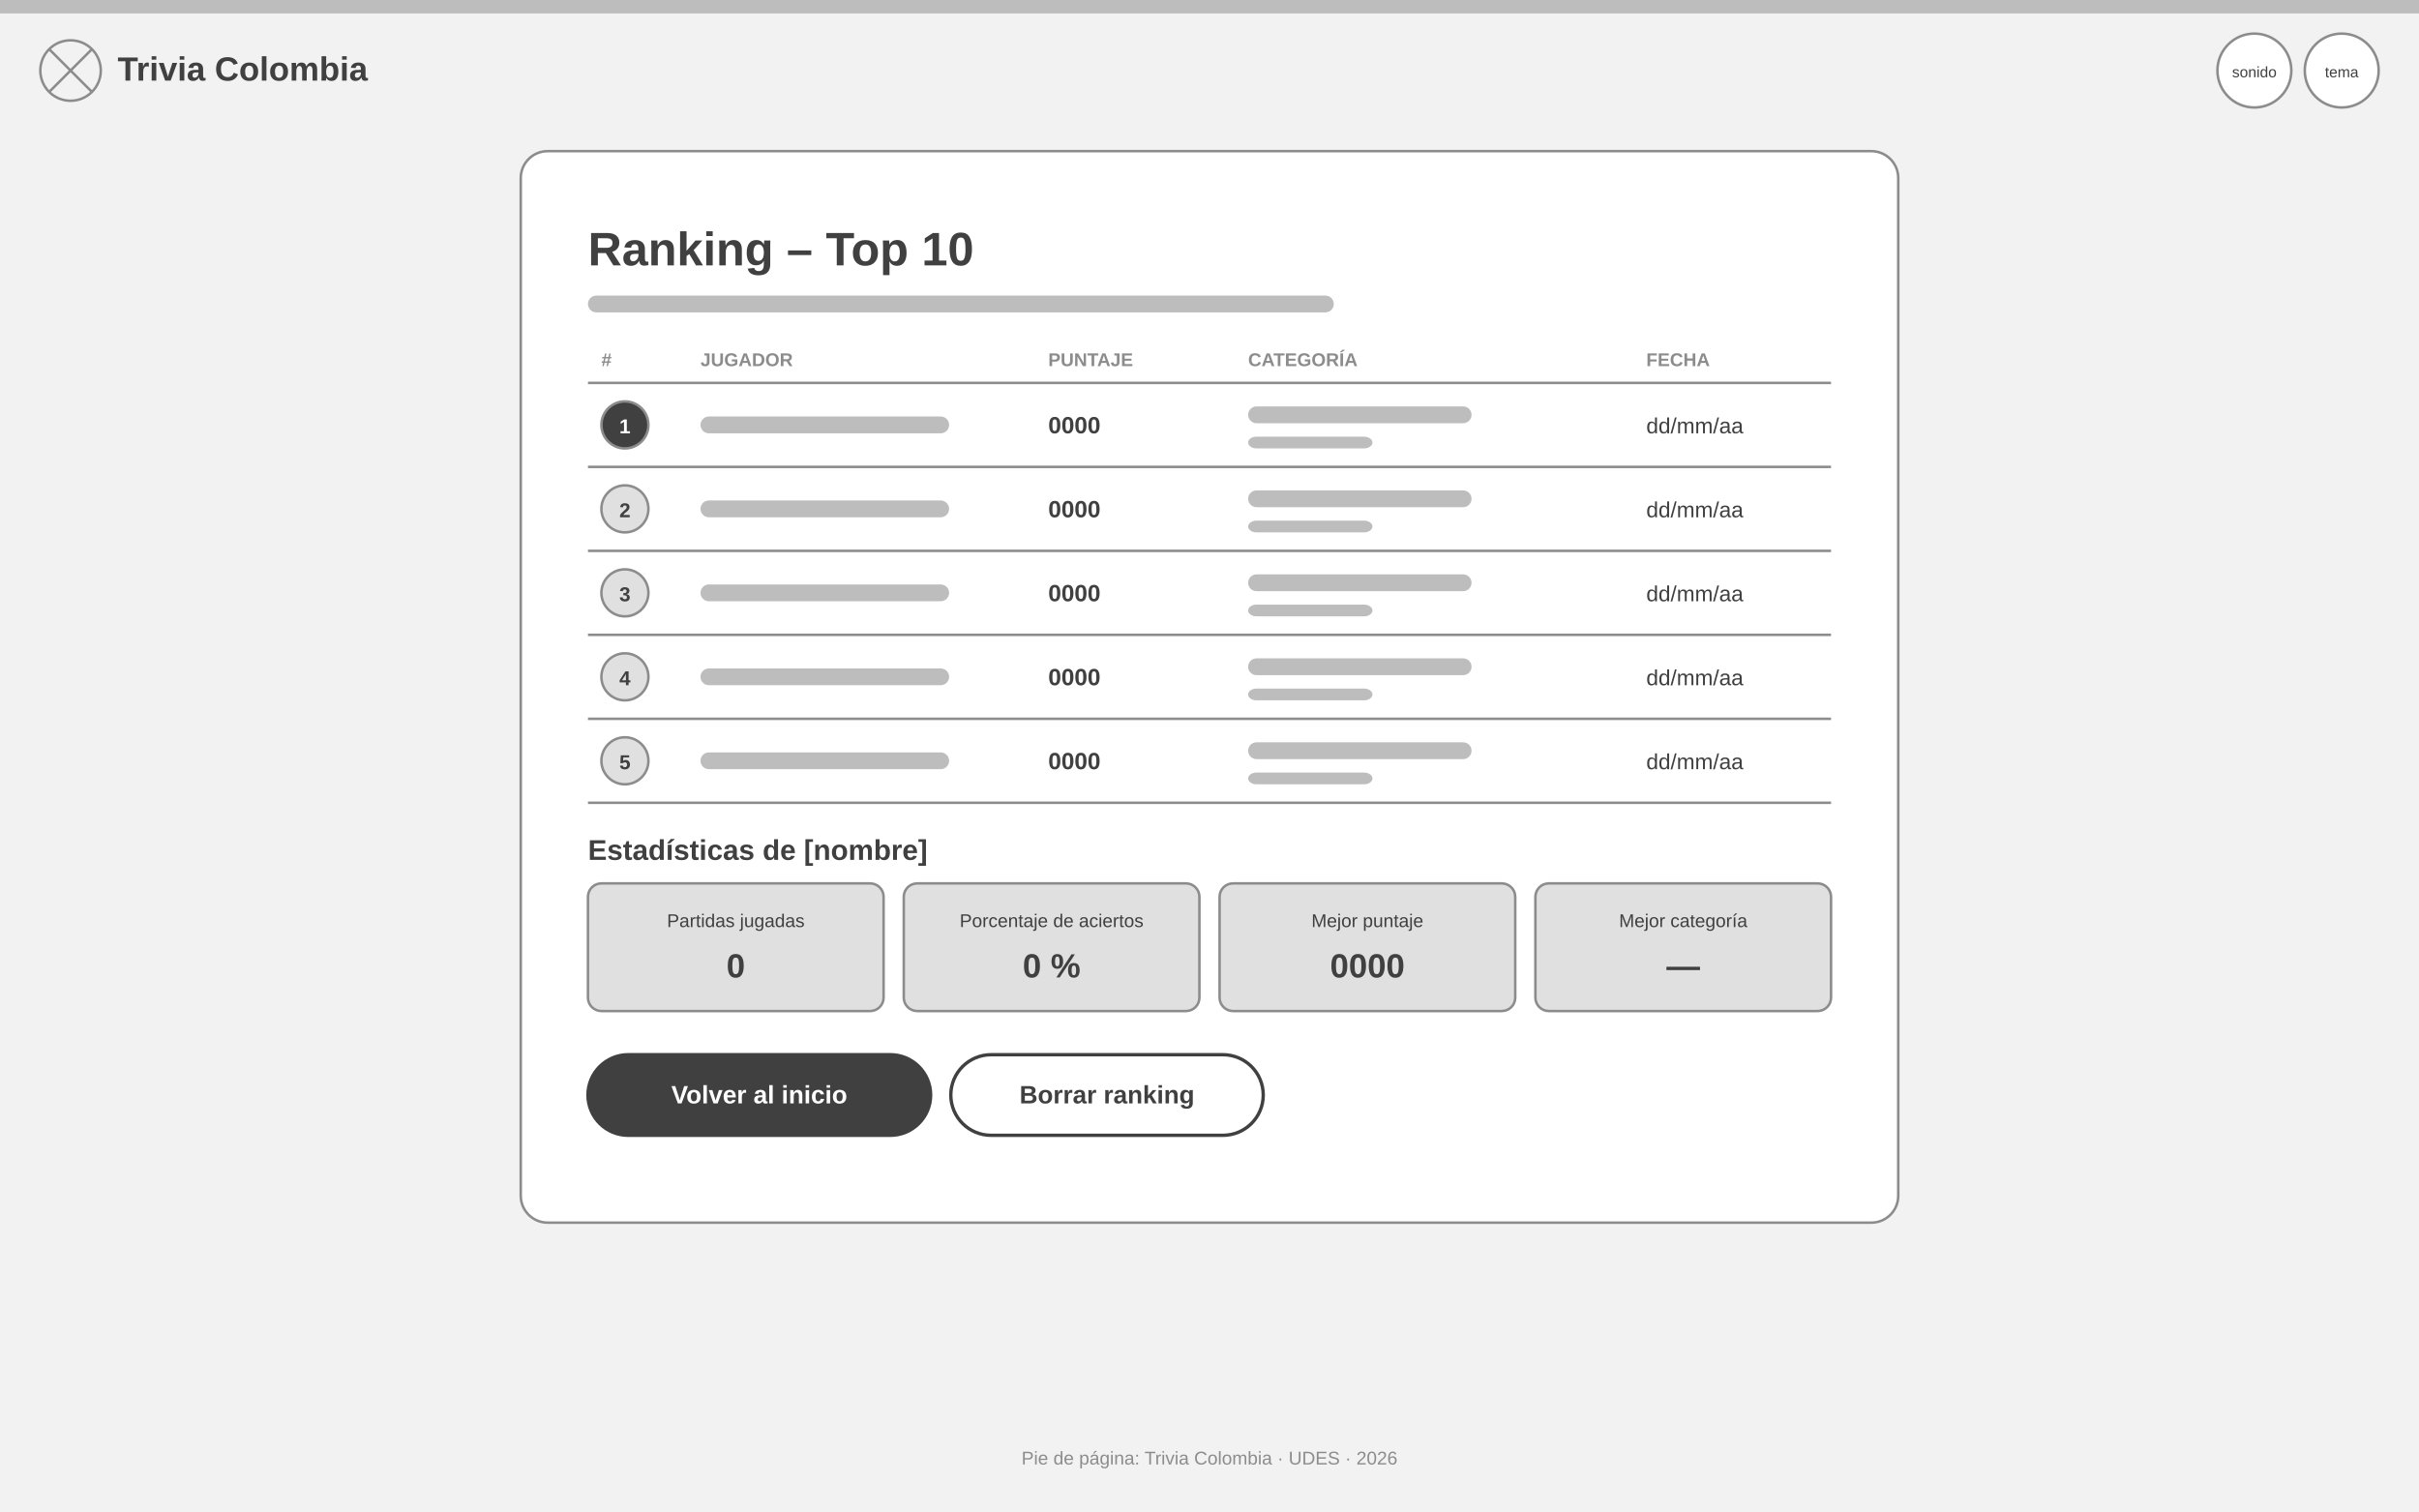
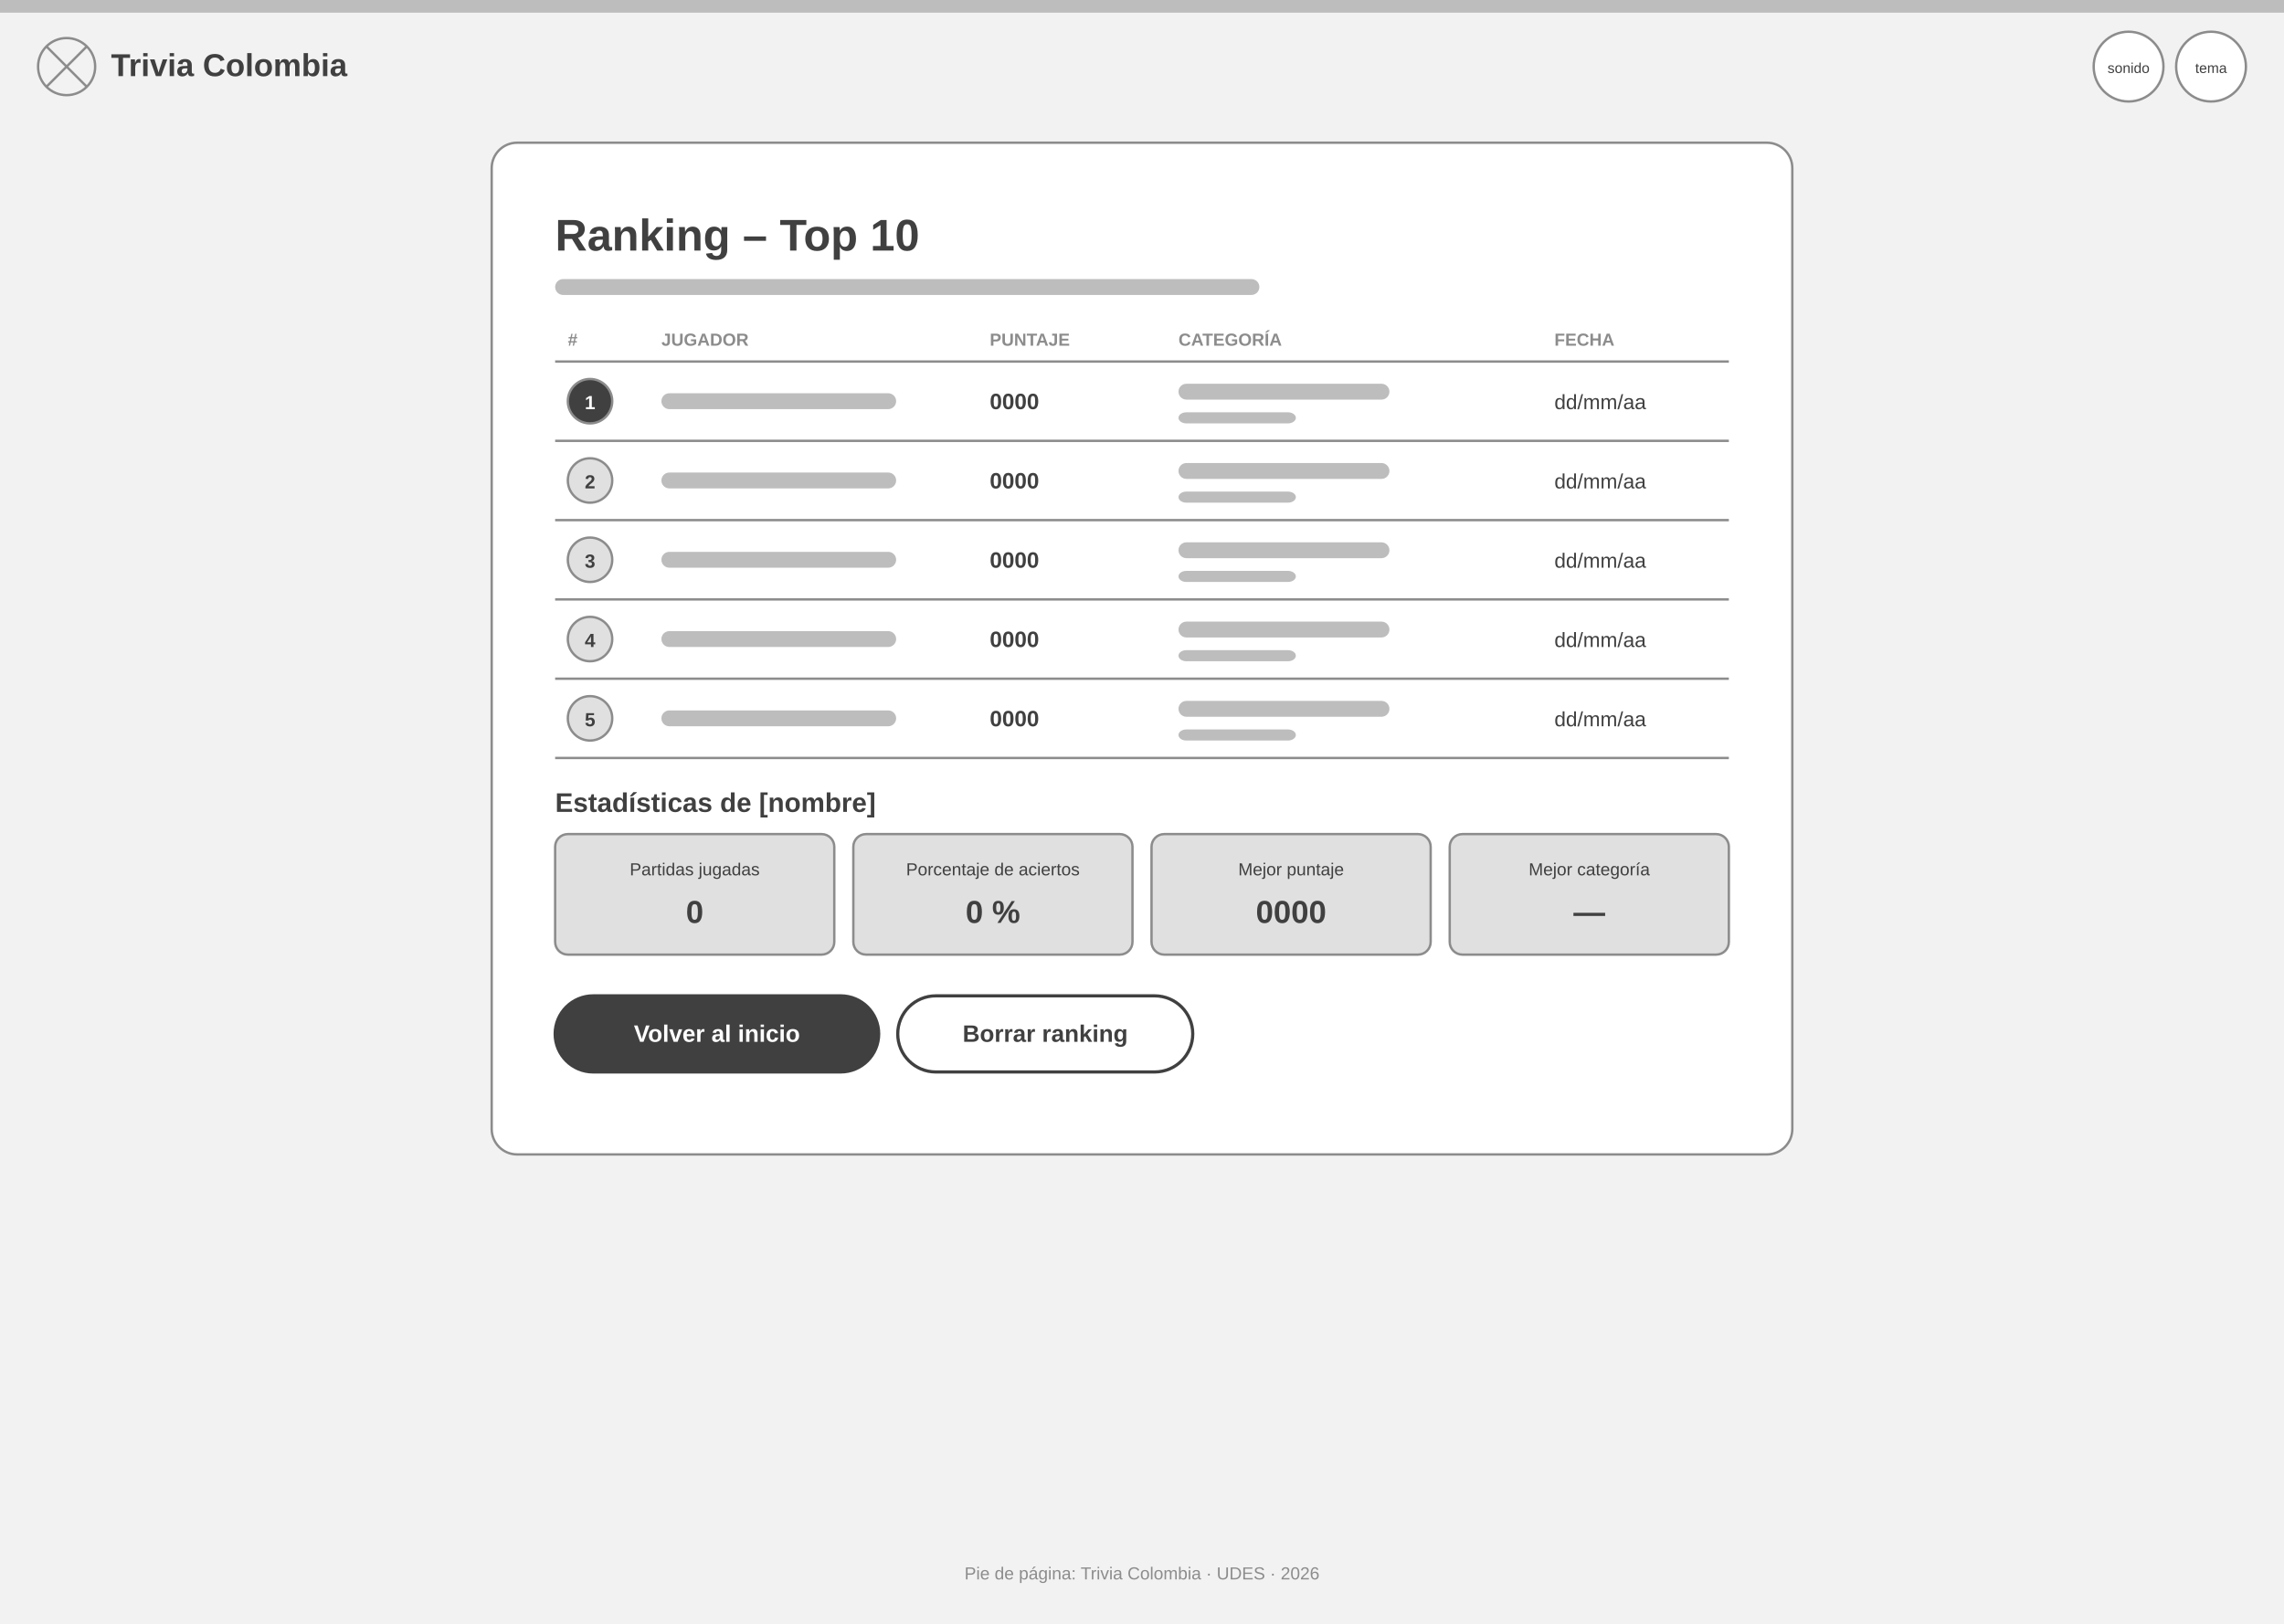
- <svg xmlns="http://www.w3.org/2000/svg" width="1440" height="900" viewBox="0 0 1440 900">
-   <rect width="1440" height="900" fill="#F2F2F2" />
+ <svg xmlns="http://www.w3.org/2000/svg" width="1440" height="1024" viewBox="0 0 1440 1024">
+   <rect width="1440" height="1024" fill="#F2F2F2" />
  <rect x="0" y="0" width="1440" height="8" rx="0" fill="#BDBDBD" stroke="none" stroke-width="0" />
  <circle cx="42" cy="42" r="18" fill="#F2F2F2" stroke="#8C8C8C" stroke-width="1.5" />
  <line x1="29" y1="29" x2="55" y2="55" stroke="#8C8C8C" stroke-width="1.5" />
  <line x1="29" y1="55" x2="55" y2="29" stroke="#8C8C8C" stroke-width="1.5" />
  <text x="70" y="48" font-family="Poppins, Arial, sans-serif" font-size="20" font-weight="600" text-anchor="start" fill="#404040">Trivia Colombia</text>
  <circle cx="1394" cy="42" r="22" fill="#FFFFFF" stroke="#8C8C8C" stroke-width="1.5" />
  <circle cx="1342" cy="42" r="22" fill="#FFFFFF" stroke="#8C8C8C" stroke-width="1.5" />
  <text x="1394" y="46" font-family="Poppins, Arial, sans-serif" font-size="9" font-weight="400" text-anchor="middle" fill="#404040">tema</text>
  <text x="1342" y="46" font-family="Poppins, Arial, sans-serif" font-size="9" font-weight="400" text-anchor="middle" fill="#404040">sonido</text>
  <rect x="310" y="90" width="820" height="638" rx="16" fill="#FFFFFF" stroke="#8C8C8C" stroke-width="1.5" />
  <text x="350" y="158" font-family="Poppins, Arial, sans-serif" font-size="28" font-weight="700" text-anchor="start" fill="#404040">Ranking – Top 10</text>
  <rect x="350" y="176" width="444" height="10" rx="5" fill="#BDBDBD" stroke="none" stroke-width="0" />
  <text x="358" y="218" font-family="Poppins, Arial, sans-serif" font-size="11" font-weight="600" text-anchor="start" fill="#8C8C8C">#</text>
  <text x="417" y="218" font-family="Poppins, Arial, sans-serif" font-size="11" font-weight="600" text-anchor="start" fill="#8C8C8C">JUGADOR</text>
  <text x="624" y="218" font-family="Poppins, Arial, sans-serif" font-size="11" font-weight="600" text-anchor="start" fill="#8C8C8C">PUNTAJE</text>
  <text x="743" y="218" font-family="Poppins, Arial, sans-serif" font-size="11" font-weight="600" text-anchor="start" fill="#8C8C8C">CATEGORÍA</text>
  <text x="980" y="218" font-family="Poppins, Arial, sans-serif" font-size="11" font-weight="600" text-anchor="start" fill="#8C8C8C">FECHA</text>
  <line x1="350" y1="228" x2="1090" y2="228" stroke="#8C8C8C" stroke-width="1.5" />
  <circle cx="372" cy="253" r="14" fill="#404040" stroke="#8C8C8C" stroke-width="1.5" />
  <text x="372" y="258" font-family="Poppins, Arial, sans-serif" font-size="12" font-weight="700" text-anchor="middle" fill="#FFFFFF">1</text>
  <rect x="417" y="248" width="148" height="10" rx="5" fill="#BDBDBD" stroke="none" stroke-width="0" />
  <text x="624" y="258" font-family="Poppins, Arial, sans-serif" font-size="14" font-weight="700" text-anchor="start" fill="#404040">0000</text>
  <rect x="743" y="242" width="133" height="10" rx="5" fill="#BDBDBD" stroke="none" stroke-width="0" />
  <rect x="743" y="260" width="74" height="7" rx="5" fill="#BDBDBD" stroke="none" stroke-width="0" />
  <text x="980" y="258" font-family="Poppins, Arial, sans-serif" font-size="13" font-weight="400" text-anchor="start" fill="#404040">dd/mm/aa</text>
  <line x1="350" y1="278" x2="1090" y2="278" stroke="#8C8C8C" stroke-width="1.5" />
  <circle cx="372" cy="303" r="14" fill="#E0E0E0" stroke="#8C8C8C" stroke-width="1.5" />
  <text x="372" y="308" font-family="Poppins, Arial, sans-serif" font-size="12" font-weight="700" text-anchor="middle" fill="#404040">2</text>
  <rect x="417" y="298" width="148" height="10" rx="5" fill="#BDBDBD" stroke="none" stroke-width="0" />
  <text x="624" y="308" font-family="Poppins, Arial, sans-serif" font-size="14" font-weight="700" text-anchor="start" fill="#404040">0000</text>
  <rect x="743" y="292" width="133" height="10" rx="5" fill="#BDBDBD" stroke="none" stroke-width="0" />
  <rect x="743" y="310" width="74" height="7" rx="5" fill="#BDBDBD" stroke="none" stroke-width="0" />
  <text x="980" y="308" font-family="Poppins, Arial, sans-serif" font-size="13" font-weight="400" text-anchor="start" fill="#404040">dd/mm/aa</text>
  <line x1="350" y1="328" x2="1090" y2="328" stroke="#8C8C8C" stroke-width="1.5" />
  <circle cx="372" cy="353" r="14" fill="#E0E0E0" stroke="#8C8C8C" stroke-width="1.5" />
  <text x="372" y="358" font-family="Poppins, Arial, sans-serif" font-size="12" font-weight="700" text-anchor="middle" fill="#404040">3</text>
  <rect x="417" y="348" width="148" height="10" rx="5" fill="#BDBDBD" stroke="none" stroke-width="0" />
  <text x="624" y="358" font-family="Poppins, Arial, sans-serif" font-size="14" font-weight="700" text-anchor="start" fill="#404040">0000</text>
  <rect x="743" y="342" width="133" height="10" rx="5" fill="#BDBDBD" stroke="none" stroke-width="0" />
  <rect x="743" y="360" width="74" height="7" rx="5" fill="#BDBDBD" stroke="none" stroke-width="0" />
  <text x="980" y="358" font-family="Poppins, Arial, sans-serif" font-size="13" font-weight="400" text-anchor="start" fill="#404040">dd/mm/aa</text>
  <line x1="350" y1="378" x2="1090" y2="378" stroke="#8C8C8C" stroke-width="1.5" />
  <circle cx="372" cy="403" r="14" fill="#E0E0E0" stroke="#8C8C8C" stroke-width="1.5" />
  <text x="372" y="408" font-family="Poppins, Arial, sans-serif" font-size="12" font-weight="700" text-anchor="middle" fill="#404040">4</text>
  <rect x="417" y="398" width="148" height="10" rx="5" fill="#BDBDBD" stroke="none" stroke-width="0" />
  <text x="624" y="408" font-family="Poppins, Arial, sans-serif" font-size="14" font-weight="700" text-anchor="start" fill="#404040">0000</text>
  <rect x="743" y="392" width="133" height="10" rx="5" fill="#BDBDBD" stroke="none" stroke-width="0" />
  <rect x="743" y="410" width="74" height="7" rx="5" fill="#BDBDBD" stroke="none" stroke-width="0" />
  <text x="980" y="408" font-family="Poppins, Arial, sans-serif" font-size="13" font-weight="400" text-anchor="start" fill="#404040">dd/mm/aa</text>
  <line x1="350" y1="428" x2="1090" y2="428" stroke="#8C8C8C" stroke-width="1.5" />
  <circle cx="372" cy="453" r="14" fill="#E0E0E0" stroke="#8C8C8C" stroke-width="1.5" />
  <text x="372" y="458" font-family="Poppins, Arial, sans-serif" font-size="12" font-weight="700" text-anchor="middle" fill="#404040">5</text>
  <rect x="417" y="448" width="148" height="10" rx="5" fill="#BDBDBD" stroke="none" stroke-width="0" />
  <text x="624" y="458" font-family="Poppins, Arial, sans-serif" font-size="14" font-weight="700" text-anchor="start" fill="#404040">0000</text>
  <rect x="743" y="442" width="133" height="10" rx="5" fill="#BDBDBD" stroke="none" stroke-width="0" />
  <rect x="743" y="460" width="74" height="7" rx="5" fill="#BDBDBD" stroke="none" stroke-width="0" />
  <text x="980" y="458" font-family="Poppins, Arial, sans-serif" font-size="13" font-weight="400" text-anchor="start" fill="#404040">dd/mm/aa</text>
  <line x1="350" y1="478" x2="1090" y2="478" stroke="#8C8C8C" stroke-width="1.5" />
  <text x="350" y="512" font-family="Poppins, Arial, sans-serif" font-size="17" font-weight="600" text-anchor="start" fill="#404040">Estadísticas de [nombre]</text>
  <rect x="350" y="526" width="176" height="76" rx="8" fill="#E0E0E0" stroke="#8C8C8C" stroke-width="1.5" />
  <text x="438" y="552" font-family="Poppins, Arial, sans-serif" font-size="11" font-weight="400" text-anchor="middle" fill="#404040">Partidas jugadas</text>
  <text x="438" y="582" font-family="Poppins, Arial, sans-serif" font-size="20" font-weight="700" text-anchor="middle" fill="#404040">0</text>
  <rect x="538" y="526" width="176" height="76" rx="8" fill="#E0E0E0" stroke="#8C8C8C" stroke-width="1.5" />
  <text x="626" y="552" font-family="Poppins, Arial, sans-serif" font-size="11" font-weight="400" text-anchor="middle" fill="#404040">Porcentaje de aciertos</text>
  <text x="626" y="582" font-family="Poppins, Arial, sans-serif" font-size="20" font-weight="700" text-anchor="middle" fill="#404040">0 %</text>
  <rect x="726" y="526" width="176" height="76" rx="8" fill="#E0E0E0" stroke="#8C8C8C" stroke-width="1.5" />
  <text x="814" y="552" font-family="Poppins, Arial, sans-serif" font-size="11" font-weight="400" text-anchor="middle" fill="#404040">Mejor puntaje</text>
  <text x="814" y="582" font-family="Poppins, Arial, sans-serif" font-size="20" font-weight="700" text-anchor="middle" fill="#404040">0000</text>
  <rect x="914" y="526" width="176" height="76" rx="8" fill="#E0E0E0" stroke="#8C8C8C" stroke-width="1.5" />
  <text x="1002" y="552" font-family="Poppins, Arial, sans-serif" font-size="11" font-weight="400" text-anchor="middle" fill="#404040">Mejor categoría</text>
  <text x="1002" y="582" font-family="Poppins, Arial, sans-serif" font-size="20" font-weight="700" text-anchor="middle" fill="#404040">—</text>
  <rect x="350" y="628" width="204" height="48" rx="24.0" fill="#404040" stroke="#404040" stroke-width="2" />
  <text x="452" y="657" font-family="Poppins, Arial, sans-serif" font-size="15" font-weight="600" text-anchor="middle" fill="#FFFFFF">Volver al inicio</text>
  <rect x="566" y="628" width="186" height="48" rx="24.0" fill="#FFFFFF" stroke="#404040" stroke-width="2" />
  <text x="659" y="657" font-family="Poppins, Arial, sans-serif" font-size="15" font-weight="600" text-anchor="middle" fill="#404040">Borrar ranking</text>
-   <text x="720" y="872" font-family="Poppins, Arial, sans-serif" font-size="11" font-weight="400" text-anchor="middle" fill="#8C8C8C">Pie de página: Trivia Colombia · UDES · 2026</text>
+   <text x="720" y="996" font-family="Poppins, Arial, sans-serif" font-size="11" font-weight="400" text-anchor="middle" fill="#8C8C8C">Pie de página: Trivia Colombia · UDES · 2026</text>
</svg>
